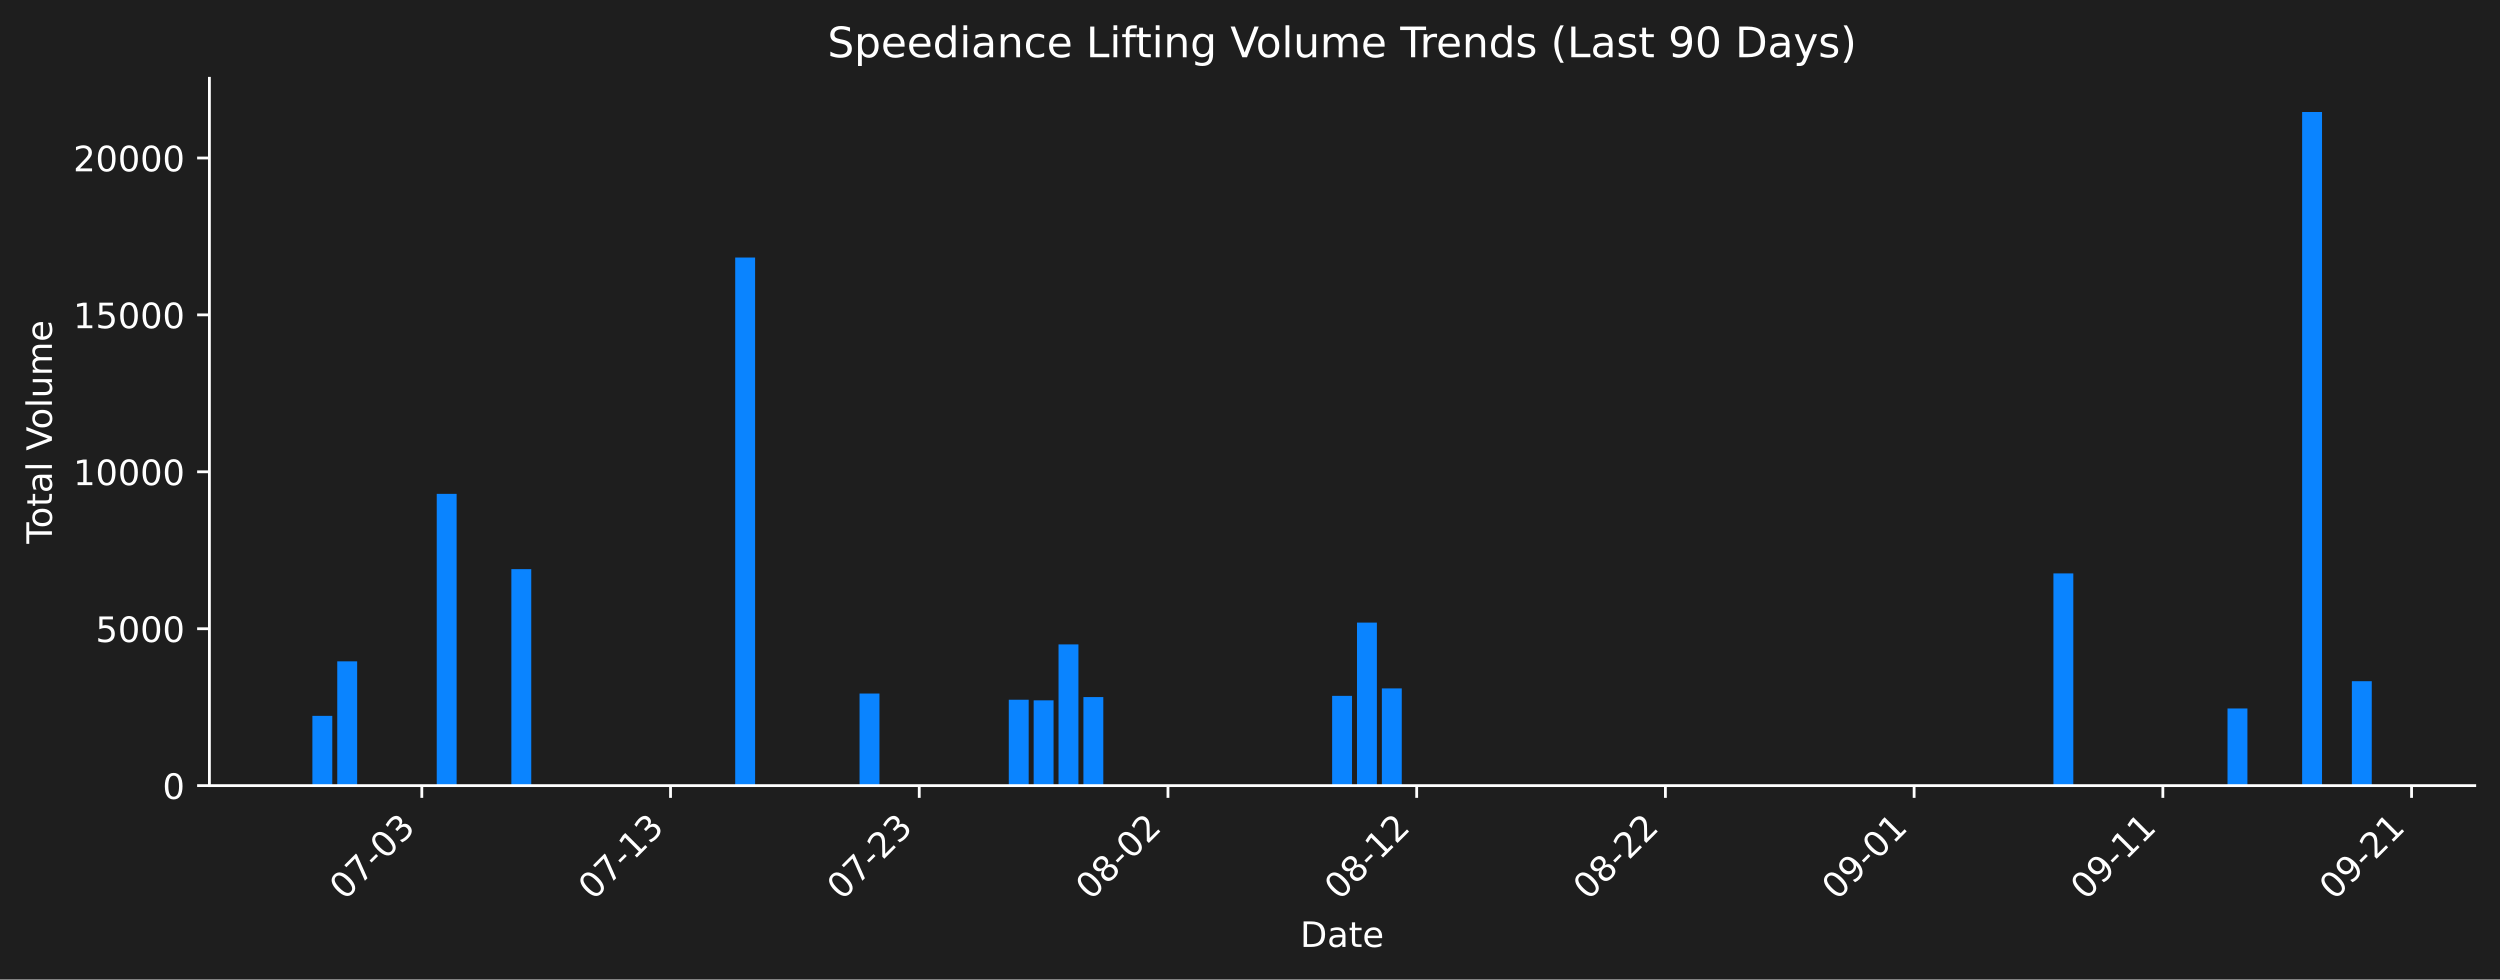
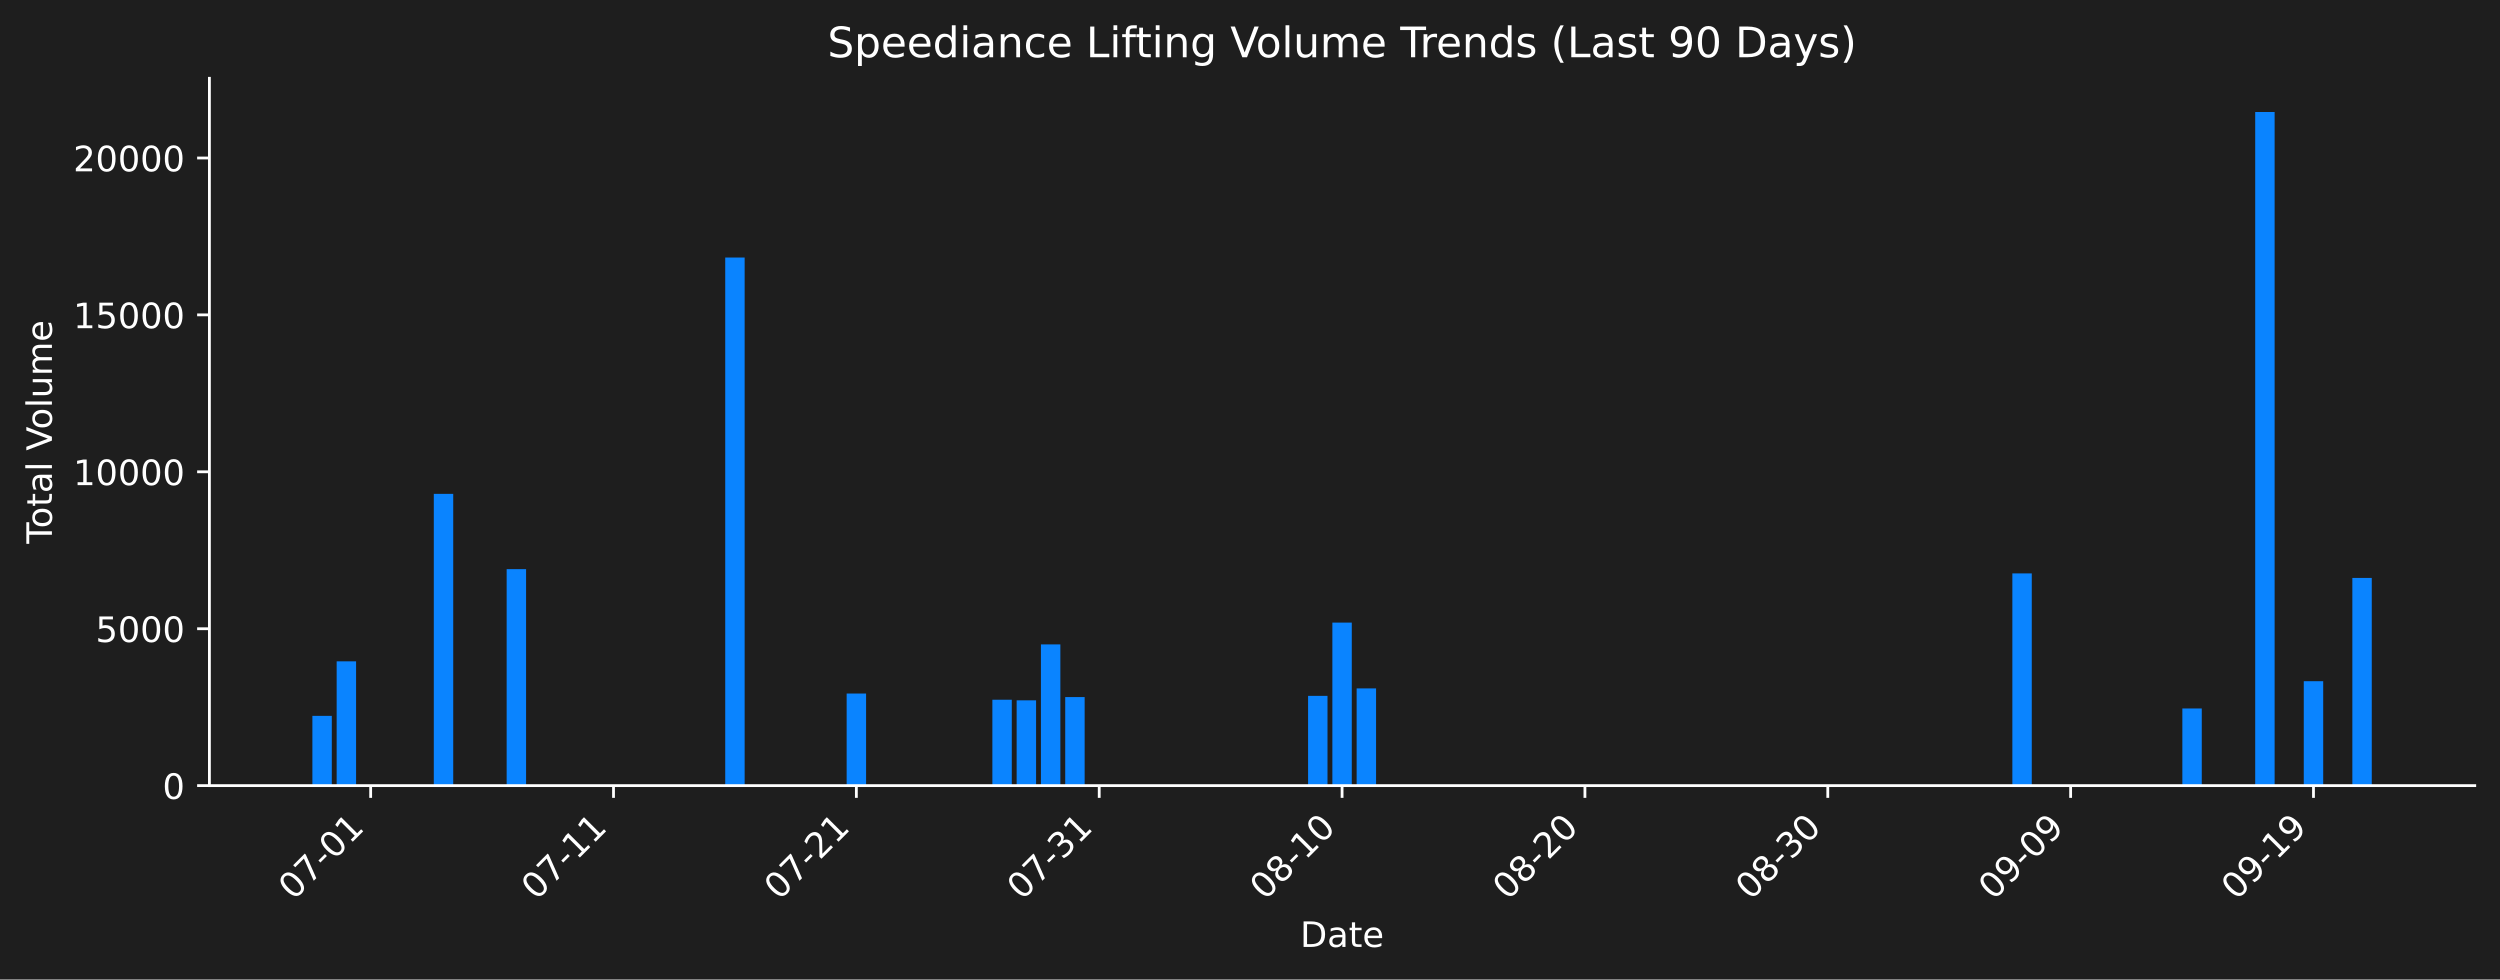
<svg xmlns="http://www.w3.org/2000/svg" xmlns:xlink="http://www.w3.org/1999/xlink" width="712.621pt" height="279.207pt" viewBox="0 0 712.621 279.207" version="1.1">
  <defs>
    <style type="text/css">*{stroke-linejoin: round; stroke-linecap: butt}</style>
  </defs>
  <g id="figure_1">
    <g id="patch_1">
      <path d="M 0 279.207  L 712.621 279.207  L 712.621 0  L 0 0  z " style="fill: #1e1e1e" />
    </g>
    <g id="axes_1">
      <g id="patch_2">
        <path d="M 59.691 223.939  L 705.421 223.939  L 705.421 22.318  L 59.691 22.318  L 59.691 223.939  z " style="fill: none" />
      </g>
      <g id="patch_3">
-         <path d="M 89.042 223.939  L 94.714 223.939  L 94.714 204.056  L 89.042 204.056  z " clip-path="url(#p3d47b49ca0)" style="fill: #0a84ff" />
+         <path d="M 89.042 223.939  L 94.58 223.939  L 94.58 204.056  L 89.042 204.056  z " clip-path="url(#p7b3dbfabd9)" style="fill: #0a84ff" />
      </g>
      <g id="patch_4">
-         <path d="M 96.132 223.939  L 101.803 223.939  L 101.803 188.517  L 96.132 188.517  z " clip-path="url(#p3d47b49ca0)" style="fill: #0a84ff" />
+         <path d="M 95.964 223.939  L 101.502 223.939  L 101.502 188.517  L 95.964 188.517  z " clip-path="url(#p7b3dbfabd9)" style="fill: #0a84ff" />
      </g>
      <g id="patch_5">
-         <path d="M 124.49 223.939  L 130.162 223.939  L 130.162 140.774  L 124.49 140.774  z " clip-path="url(#p3d47b49ca0)" style="fill: #0a84ff" />
+         <path d="M 123.654 223.939  L 129.192 223.939  L 129.192 140.774  L 123.654 140.774  z " clip-path="url(#p7b3dbfabd9)" style="fill: #0a84ff" />
      </g>
      <g id="patch_6">
-         <path d="M 145.76 223.939  L 151.431 223.939  L 151.431 162.221  L 145.76 162.221  z " clip-path="url(#p3d47b49ca0)" style="fill: #0a84ff" />
+         <path d="M 144.422 223.939  L 149.96 223.939  L 149.96 162.221  L 144.422 162.221  z " clip-path="url(#p7b3dbfabd9)" style="fill: #0a84ff" />
      </g>
      <g id="patch_7">
-         <path d="M 209.567 223.939  L 215.239 223.939  L 215.239 73.416  L 209.567 73.416  z " clip-path="url(#p3d47b49ca0)" style="fill: #0a84ff" />
+         <path d="M 206.724 223.939  L 212.262 223.939  L 212.262 73.416  L 206.724 73.416  z " clip-path="url(#p7b3dbfabd9)" style="fill: #0a84ff" />
      </g>
      <g id="patch_8">
-         <path d="M 245.015 223.939  L 250.687 223.939  L 250.687 197.684  L 245.015 197.684  z " clip-path="url(#p3d47b49ca0)" style="fill: #0a84ff" />
+         <path d="M 241.337 223.939  L 246.875 223.939  L 246.875 197.684  L 241.337 197.684  z " clip-path="url(#p7b3dbfabd9)" style="fill: #0a84ff" />
      </g>
      <g id="patch_9">
-         <path d="M 287.554 223.939  L 293.225 223.939  L 293.225 199.455  L 287.554 199.455  z " clip-path="url(#p3d47b49ca0)" style="fill: #0a84ff" />
+         <path d="M 282.872 223.939  L 288.41 223.939  L 288.41 199.455  L 282.872 199.455  z " clip-path="url(#p7b3dbfabd9)" style="fill: #0a84ff" />
      </g>
      <g id="patch_10">
-         <path d="M 294.643 223.939  L 300.315 223.939  L 300.315 199.634  L 294.643 199.634  z " clip-path="url(#p3d47b49ca0)" style="fill: #0a84ff" />
+         <path d="M 289.794 223.939  L 295.332 223.939  L 295.332 199.634  L 289.794 199.634  z " clip-path="url(#p7b3dbfabd9)" style="fill: #0a84ff" />
      </g>
      <g id="patch_11">
-         <path d="M 301.733 223.939  L 307.405 223.939  L 307.405 183.676  L 301.733 183.676  z " clip-path="url(#p3d47b49ca0)" style="fill: #0a84ff" />
+         <path d="M 296.717 223.939  L 302.255 223.939  L 302.255 183.676  L 296.717 183.676  z " clip-path="url(#p7b3dbfabd9)" style="fill: #0a84ff" />
      </g>
      <g id="patch_12">
-         <path d="M 308.823 223.939  L 314.494 223.939  L 314.494 198.699  L 308.823 198.699  z " clip-path="url(#p3d47b49ca0)" style="fill: #0a84ff" />
+         <path d="M 303.639 223.939  L 309.177 223.939  L 309.177 198.699  L 303.639 198.699  z " clip-path="url(#p7b3dbfabd9)" style="fill: #0a84ff" />
      </g>
      <g id="patch_13">
-         <path d="M 379.72 223.939  L 385.392 223.939  L 385.392 198.365  L 379.72 198.365  z " clip-path="url(#p3d47b49ca0)" style="fill: #0a84ff" />
+         <path d="M 372.864 223.939  L 378.402 223.939  L 378.402 198.365  L 372.864 198.365  z " clip-path="url(#p7b3dbfabd9)" style="fill: #0a84ff" />
      </g>
      <g id="patch_14">
-         <path d="M 386.809 223.939  L 392.481 223.939  L 392.481 177.475  L 386.809 177.475  z " clip-path="url(#p3d47b49ca0)" style="fill: #0a84ff" />
+         <path d="M 379.787 223.939  L 385.325 223.939  L 385.325 177.475  L 379.787 177.475  z " clip-path="url(#p7b3dbfabd9)" style="fill: #0a84ff" />
      </g>
      <g id="patch_15">
-         <path d="M 393.899 223.939  L 399.571 223.939  L 399.571 196.22  L 393.899 196.22  z " clip-path="url(#p3d47b49ca0)" style="fill: #0a84ff" />
+         <path d="M 386.709 223.939  L 392.247 223.939  L 392.247 196.22  L 386.709 196.22  z " clip-path="url(#p7b3dbfabd9)" style="fill: #0a84ff" />
      </g>
      <g id="patch_16">
-         <path d="M 585.321 223.939  L 590.993 223.939  L 590.993 163.443  L 585.321 163.443  z " clip-path="url(#p3d47b49ca0)" style="fill: #0a84ff" />
+         <path d="M 573.616 223.939  L 579.154 223.939  L 579.154 163.443  L 573.616 163.443  z " clip-path="url(#p7b3dbfabd9)" style="fill: #0a84ff" />
      </g>
      <g id="patch_17">
-         <path d="M 634.949 223.939  L 640.621 223.939  L 640.621 201.956  L 634.949 201.956  z " clip-path="url(#p3d47b49ca0)" style="fill: #0a84ff" />
+         <path d="M 622.074 223.939  L 627.612 223.939  L 627.612 201.956  L 622.074 201.956  z " clip-path="url(#p7b3dbfabd9)" style="fill: #0a84ff" />
      </g>
      <g id="patch_18">
-         <path d="M 656.218 223.939  L 661.89 223.939  L 661.89 31.919  L 656.218 31.919  z " clip-path="url(#p3d47b49ca0)" style="fill: #0a84ff" />
+         <path d="M 642.841 223.939  L 648.379 223.939  L 648.379 31.919  L 642.841 31.919  z " clip-path="url(#p7b3dbfabd9)" style="fill: #0a84ff" />
      </g>
      <g id="patch_19">
-         <path d="M 670.398 223.939  L 676.069 223.939  L 676.069 194.169  L 670.398 194.169  z " clip-path="url(#p3d47b49ca0)" style="fill: #0a84ff" />
+         <path d="M 656.686 223.939  L 662.224 223.939  L 662.224 194.169  L 656.686 194.169  z " clip-path="url(#p7b3dbfabd9)" style="fill: #0a84ff" />
+       </g>
+       <g id="patch_20">
+         <path d="M 670.531 223.939  L 676.069 223.939  L 676.069 164.73  L 670.531 164.73  z " clip-path="url(#p7b3dbfabd9)" style="fill: #0a84ff" />
      </g>
      <g id="matplotlib.axis_1">
        <g id="xtick_1">
          <g id="line2d_1">
            <defs>
-               <path id="mfdc7765e34" d="M 0 0  L 0 3.5  " style="stroke: #ffffff; stroke-width: 0.8" />
+               <path id="m6e0342f72d" d="M 0 0  L 0 3.5  " style="stroke: #ffffff; stroke-width: 0.8" />
            </defs>
            <g>
-               <use xlink:href="#mfdc7765e34" x="120.237" y="223.939" style="fill: #ffffff; stroke: #ffffff; stroke-width: 0.8" />
+               <use xlink:href="#m6e0342f72d" x="105.656" y="223.939" style="fill: #ffffff; stroke: #ffffff; stroke-width: 0.8" />
            </g>
          </g>
          <g id="text_1">
-             <g style="fill: #ffffff" transform="translate(98.21914 256.8584) rotate(-45) scale(0.1 -0.1)">
+             <g style="fill: #ffffff" transform="translate(83.63843 256.8584) rotate(-45) scale(0.1 -0.1)">
              <defs>
                <path id="DejaVuSans-30" d="M 2034 4250  Q 1547 4250 1301 3770  Q 1056 3291 1056 2328  Q 1056 1369 1301 889  Q 1547 409 2034 409  Q 2525 409 2770 889  Q 3016 1369 3016 2328  Q 3016 3291 2770 3770  Q 2525 4250 2034 4250  z M 2034 4750  Q 2819 4750 3233 4129  Q 3647 3509 3647 2328  Q 3647 1150 3233 529  Q 2819 -91 2034 -91  Q 1250 -91 836 529  Q 422 1150 422 2328  Q 422 3509 836 4129  Q 1250 4750 2034 4750  z " transform="scale(0.015625)" />
                <path id="DejaVuSans-37" d="M 525 4666  L 3525 4666  L 3525 4397  L 1831 0  L 1172 0  L 2766 4134  L 525 4134  L 525 4666  z " transform="scale(0.015625)" />
                <path id="DejaVuSans-2d" d="M 313 2009  L 1997 2009  L 1997 1497  L 313 1497  L 313 2009  z " transform="scale(0.015625)" />
-                 <path id="DejaVuSans-33" d="M 2597 2516  Q 3050 2419 3304 2112  Q 3559 1806 3559 1356  Q 3559 666 3084 287  Q 2609 -91 1734 -91  Q 1441 -91 1130 -33  Q 819 25 488 141  L 488 750  Q 750 597 1062 519  Q 1375 441 1716 441  Q 2309 441 2620 675  Q 2931 909 2931 1356  Q 2931 1769 2642 2001  Q 2353 2234 1838 2234  L 1294 2234  L 1294 2753  L 1863 2753  Q 2328 2753 2575 2939  Q 2822 3125 2822 3475  Q 2822 3834 2567 4026  Q 2313 4219 1838 4219  Q 1578 4219 1281 4162  Q 984 4106 628 3988  L 628 4550  Q 988 4650 1302 4700  Q 1616 4750 1894 4750  Q 2613 4750 3031 4423  Q 3450 4097 3450 3541  Q 3450 3153 3228 2886  Q 3006 2619 2597 2516  z " transform="scale(0.015625)" />
+                 <path id="DejaVuSans-31" d="M 794 531  L 1825 531  L 1825 4091  L 703 3866  L 703 4441  L 1819 4666  L 2450 4666  L 2450 531  L 3481 531  L 3481 0  L 794 0  L 794 531  z " transform="scale(0.015625)" />
              </defs>
              <use xlink:href="#DejaVuSans-30" />
              <use xlink:href="#DejaVuSans-37" transform="translate(63.62305 0)" />
              <use xlink:href="#DejaVuSans-2d" transform="translate(127.2461 0)" />
              <use xlink:href="#DejaVuSans-30" transform="translate(163.3301 0)" />
-               <use xlink:href="#DejaVuSans-33" transform="translate(226.9531 0)" />
+               <use xlink:href="#DejaVuSans-31" transform="translate(226.9531 0)" />
            </g>
          </g>
        </g>
        <g id="xtick_2">
          <g id="line2d_2">
            <g>
-               <use xlink:href="#mfdc7765e34" x="191.134" y="223.939" style="fill: #ffffff; stroke: #ffffff; stroke-width: 0.8" />
+               <use xlink:href="#m6e0342f72d" x="174.881" y="223.939" style="fill: #ffffff; stroke: #ffffff; stroke-width: 0.8" />
            </g>
          </g>
          <g id="text_2">
-             <g style="fill: #ffffff" transform="translate(169.1162 256.8584) rotate(-45) scale(0.1 -0.1)">
-               <defs>
-                 <path id="DejaVuSans-31" d="M 794 531  L 1825 531  L 1825 4091  L 703 3866  L 703 4441  L 1819 4666  L 2450 4666  L 2450 531  L 3481 531  L 3481 0  L 794 0  L 794 531  z " transform="scale(0.015625)" />
-               </defs>
+             <g style="fill: #ffffff" transform="translate(152.8633 256.8584) rotate(-45) scale(0.1 -0.1)">
              <use xlink:href="#DejaVuSans-30" />
              <use xlink:href="#DejaVuSans-37" transform="translate(63.62305 0)" />
              <use xlink:href="#DejaVuSans-2d" transform="translate(127.2461 0)" />
              <use xlink:href="#DejaVuSans-31" transform="translate(163.3301 0)" />
-               <use xlink:href="#DejaVuSans-33" transform="translate(226.9531 0)" />
+               <use xlink:href="#DejaVuSans-31" transform="translate(226.9531 0)" />
            </g>
          </g>
        </g>
        <g id="xtick_3">
          <g id="line2d_3">
            <g>
-               <use xlink:href="#mfdc7765e34" x="262.031" y="223.939" style="fill: #ffffff; stroke: #ffffff; stroke-width: 0.8" />
+               <use xlink:href="#m6e0342f72d" x="244.106" y="223.939" style="fill: #ffffff; stroke: #ffffff; stroke-width: 0.8" />
            </g>
          </g>
          <g id="text_3">
-             <g style="fill: #ffffff" transform="translate(240.0132 256.8584) rotate(-45) scale(0.1 -0.1)">
+             <g style="fill: #ffffff" transform="translate(222.0883 256.8584) rotate(-45) scale(0.1 -0.1)">
              <defs>
                <path id="DejaVuSans-32" d="M 1228 531  L 3431 531  L 3431 0  L 469 0  L 469 531  Q 828 903 1448 1529  Q 2069 2156 2228 2338  Q 2531 2678 2651 2914  Q 2772 3150 2772 3378  Q 2772 3750 2511 3984  Q 2250 4219 1831 4219  Q 1534 4219 1204 4116  Q 875 4013 500 3803  L 500 4441  Q 881 4594 1212 4672  Q 1544 4750 1819 4750  Q 2544 4750 2975 4387  Q 3406 4025 3406 3419  Q 3406 3131 3298 2873  Q 3191 2616 2906 2266  Q 2828 2175 2409 1742  Q 1991 1309 1228 531  z " transform="scale(0.015625)" />
              </defs>
              <use xlink:href="#DejaVuSans-30" />
              <use xlink:href="#DejaVuSans-37" transform="translate(63.62305 0)" />
              <use xlink:href="#DejaVuSans-2d" transform="translate(127.2461 0)" />
              <use xlink:href="#DejaVuSans-32" transform="translate(163.3301 0)" />
-               <use xlink:href="#DejaVuSans-33" transform="translate(226.9531 0)" />
+               <use xlink:href="#DejaVuSans-31" transform="translate(226.9531 0)" />
            </g>
          </g>
        </g>
        <g id="xtick_4">
          <g id="line2d_4">
            <g>
-               <use xlink:href="#mfdc7765e34" x="332.928" y="223.939" style="fill: #ffffff; stroke: #ffffff; stroke-width: 0.8" />
+               <use xlink:href="#m6e0342f72d" x="313.331" y="223.939" style="fill: #ffffff; stroke: #ffffff; stroke-width: 0.8" />
            </g>
          </g>
          <g id="text_4">
-             <g style="fill: #ffffff" transform="translate(310.9102 256.8584) rotate(-45) scale(0.1 -0.1)">
-               <defs>
-                 <path id="DejaVuSans-38" d="M 2034 2216  Q 1584 2216 1326 1975  Q 1069 1734 1069 1313  Q 1069 891 1326 650  Q 1584 409 2034 409  Q 2484 409 2743 651  Q 3003 894 3003 1313  Q 3003 1734 2745 1975  Q 2488 2216 2034 2216  z M 1403 2484  Q 997 2584 770 2862  Q 544 3141 544 3541  Q 544 4100 942 4425  Q 1341 4750 2034 4750  Q 2731 4750 3128 4425  Q 3525 4100 3525 3541  Q 3525 3141 3298 2862  Q 3072 2584 2669 2484  Q 3125 2378 3379 2068  Q 3634 1759 3634 1313  Q 3634 634 3220 271  Q 2806 -91 2034 -91  Q 1263 -91 848 271  Q 434 634 434 1313  Q 434 1759 690 2068  Q 947 2378 1403 2484  z M 1172 3481  Q 1172 3119 1398 2916  Q 1625 2713 2034 2713  Q 2441 2713 2670 2916  Q 2900 3119 2900 3481  Q 2900 3844 2670 4047  Q 2441 4250 2034 4250  Q 1625 4250 1398 4047  Q 1172 3844 1172 3481  z " transform="scale(0.015625)" />
-               </defs>
-               <use xlink:href="#DejaVuSans-30" />
-               <use xlink:href="#DejaVuSans-38" transform="translate(63.62305 0)" />
-               <use xlink:href="#DejaVuSans-2d" transform="translate(127.2461 0)" />
-               <use xlink:href="#DejaVuSans-30" transform="translate(163.3301 0)" />
-               <use xlink:href="#DejaVuSans-32" transform="translate(226.9531 0)" />
+             <g style="fill: #ffffff" transform="translate(291.3132 256.8584) rotate(-45) scale(0.1 -0.1)">
+               <defs>
+                 <path id="DejaVuSans-33" d="M 2597 2516  Q 3050 2419 3304 2112  Q 3559 1806 3559 1356  Q 3559 666 3084 287  Q 2609 -91 1734 -91  Q 1441 -91 1130 -33  Q 819 25 488 141  L 488 750  Q 750 597 1062 519  Q 1375 441 1716 441  Q 2309 441 2620 675  Q 2931 909 2931 1356  Q 2931 1769 2642 2001  Q 2353 2234 1838 2234  L 1294 2234  L 1294 2753  L 1863 2753  Q 2328 2753 2575 2939  Q 2822 3125 2822 3475  Q 2822 3834 2567 4026  Q 2313 4219 1838 4219  Q 1578 4219 1281 4162  Q 984 4106 628 3988  L 628 4550  Q 988 4650 1302 4700  Q 1616 4750 1894 4750  Q 2613 4750 3031 4423  Q 3450 4097 3450 3541  Q 3450 3153 3228 2886  Q 3006 2619 2597 2516  z " transform="scale(0.015625)" />
+               </defs>
+               <use xlink:href="#DejaVuSans-30" />
+               <use xlink:href="#DejaVuSans-37" transform="translate(63.62305 0)" />
+               <use xlink:href="#DejaVuSans-2d" transform="translate(127.2461 0)" />
+               <use xlink:href="#DejaVuSans-33" transform="translate(163.3301 0)" />
+               <use xlink:href="#DejaVuSans-31" transform="translate(226.9531 0)" />
            </g>
          </g>
        </g>
        <g id="xtick_5">
          <g id="line2d_5">
            <g>
-               <use xlink:href="#mfdc7765e34" x="403.825" y="223.939" style="fill: #ffffff; stroke: #ffffff; stroke-width: 0.8" />
+               <use xlink:href="#m6e0342f72d" x="382.556" y="223.939" style="fill: #ffffff; stroke: #ffffff; stroke-width: 0.8" />
            </g>
          </g>
          <g id="text_5">
-             <g style="fill: #ffffff" transform="translate(381.8072 256.8584) rotate(-45) scale(0.1 -0.1)">
+             <g style="fill: #ffffff" transform="translate(360.5381 256.8584) rotate(-45) scale(0.1 -0.1)">
+               <defs>
+                 <path id="DejaVuSans-38" d="M 2034 2216  Q 1584 2216 1326 1975  Q 1069 1734 1069 1313  Q 1069 891 1326 650  Q 1584 409 2034 409  Q 2484 409 2743 651  Q 3003 894 3003 1313  Q 3003 1734 2745 1975  Q 2488 2216 2034 2216  z M 1403 2484  Q 997 2584 770 2862  Q 544 3141 544 3541  Q 544 4100 942 4425  Q 1341 4750 2034 4750  Q 2731 4750 3128 4425  Q 3525 4100 3525 3541  Q 3525 3141 3298 2862  Q 3072 2584 2669 2484  Q 3125 2378 3379 2068  Q 3634 1759 3634 1313  Q 3634 634 3220 271  Q 2806 -91 2034 -91  Q 1263 -91 848 271  Q 434 634 434 1313  Q 434 1759 690 2068  Q 947 2378 1403 2484  z M 1172 3481  Q 1172 3119 1398 2916  Q 1625 2713 2034 2713  Q 2441 2713 2670 2916  Q 2900 3119 2900 3481  Q 2900 3844 2670 4047  Q 2441 4250 2034 4250  Q 1625 4250 1398 4047  Q 1172 3844 1172 3481  z " transform="scale(0.015625)" />
+               </defs>
              <use xlink:href="#DejaVuSans-30" />
              <use xlink:href="#DejaVuSans-38" transform="translate(63.62305 0)" />
              <use xlink:href="#DejaVuSans-2d" transform="translate(127.2461 0)" />
              <use xlink:href="#DejaVuSans-31" transform="translate(163.3301 0)" />
-               <use xlink:href="#DejaVuSans-32" transform="translate(226.9531 0)" />
+               <use xlink:href="#DejaVuSans-30" transform="translate(226.9531 0)" />
            </g>
          </g>
        </g>
        <g id="xtick_6">
          <g id="line2d_6">
            <g>
-               <use xlink:href="#mfdc7765e34" x="474.722" y="223.939" style="fill: #ffffff; stroke: #ffffff; stroke-width: 0.8" />
+               <use xlink:href="#m6e0342f72d" x="451.781" y="223.939" style="fill: #ffffff; stroke: #ffffff; stroke-width: 0.8" />
            </g>
          </g>
          <g id="text_6">
-             <g style="fill: #ffffff" transform="translate(452.7042 256.8584) rotate(-45) scale(0.1 -0.1)">
+             <g style="fill: #ffffff" transform="translate(429.763 256.8584) rotate(-45) scale(0.1 -0.1)">
              <use xlink:href="#DejaVuSans-30" />
              <use xlink:href="#DejaVuSans-38" transform="translate(63.62305 0)" />
              <use xlink:href="#DejaVuSans-2d" transform="translate(127.2461 0)" />
              <use xlink:href="#DejaVuSans-32" transform="translate(163.3301 0)" />
-               <use xlink:href="#DejaVuSans-32" transform="translate(226.9531 0)" />
+               <use xlink:href="#DejaVuSans-30" transform="translate(226.9531 0)" />
            </g>
          </g>
        </g>
        <g id="xtick_7">
          <g id="line2d_7">
            <g>
-               <use xlink:href="#mfdc7765e34" x="545.619" y="223.939" style="fill: #ffffff; stroke: #ffffff; stroke-width: 0.8" />
+               <use xlink:href="#m6e0342f72d" x="521.005" y="223.939" style="fill: #ffffff; stroke: #ffffff; stroke-width: 0.8" />
            </g>
          </g>
          <g id="text_7">
-             <g style="fill: #ffffff" transform="translate(523.6012 256.8584) rotate(-45) scale(0.1 -0.1)">
-               <defs>
-                 <path id="DejaVuSans-39" d="M 703 97  L 703 672  Q 941 559 1184 500  Q 1428 441 1663 441  Q 2288 441 2617 861  Q 2947 1281 2994 2138  Q 2813 1869 2534 1725  Q 2256 1581 1919 1581  Q 1219 1581 811 2004  Q 403 2428 403 3163  Q 403 3881 828 4315  Q 1253 4750 1959 4750  Q 2769 4750 3195 4129  Q 3622 3509 3622 2328  Q 3622 1225 3098 567  Q 2575 -91 1691 -91  Q 1453 -91 1209 -44  Q 966 3 703 97  z M 1959 2075  Q 2384 2075 2632 2365  Q 2881 2656 2881 3163  Q 2881 3666 2632 3958  Q 2384 4250 1959 4250  Q 1534 4250 1286 3958  Q 1038 3666 1038 3163  Q 1038 2656 1286 2365  Q 1534 2075 1959 2075  z " transform="scale(0.015625)" />
-               </defs>
-               <use xlink:href="#DejaVuSans-30" />
-               <use xlink:href="#DejaVuSans-39" transform="translate(63.62305 0)" />
-               <use xlink:href="#DejaVuSans-2d" transform="translate(127.2461 0)" />
-               <use xlink:href="#DejaVuSans-30" transform="translate(163.3301 0)" />
-               <use xlink:href="#DejaVuSans-31" transform="translate(226.9531 0)" />
+             <g style="fill: #ffffff" transform="translate(498.9879 256.8584) rotate(-45) scale(0.1 -0.1)">
+               <use xlink:href="#DejaVuSans-30" />
+               <use xlink:href="#DejaVuSans-38" transform="translate(63.62305 0)" />
+               <use xlink:href="#DejaVuSans-2d" transform="translate(127.2461 0)" />
+               <use xlink:href="#DejaVuSans-33" transform="translate(163.3301 0)" />
+               <use xlink:href="#DejaVuSans-30" transform="translate(226.9531 0)" />
            </g>
          </g>
        </g>
        <g id="xtick_8">
          <g id="line2d_8">
            <g>
-               <use xlink:href="#mfdc7765e34" x="616.516" y="223.939" style="fill: #ffffff; stroke: #ffffff; stroke-width: 0.8" />
+               <use xlink:href="#m6e0342f72d" x="590.23" y="223.939" style="fill: #ffffff; stroke: #ffffff; stroke-width: 0.8" />
            </g>
          </g>
          <g id="text_8">
-             <g style="fill: #ffffff" transform="translate(594.4982 256.8584) rotate(-45) scale(0.1 -0.1)">
+             <g style="fill: #ffffff" transform="translate(568.2128 256.8584) rotate(-45) scale(0.1 -0.1)">
+               <defs>
+                 <path id="DejaVuSans-39" d="M 703 97  L 703 672  Q 941 559 1184 500  Q 1428 441 1663 441  Q 2288 441 2617 861  Q 2947 1281 2994 2138  Q 2813 1869 2534 1725  Q 2256 1581 1919 1581  Q 1219 1581 811 2004  Q 403 2428 403 3163  Q 403 3881 828 4315  Q 1253 4750 1959 4750  Q 2769 4750 3195 4129  Q 3622 3509 3622 2328  Q 3622 1225 3098 567  Q 2575 -91 1691 -91  Q 1453 -91 1209 -44  Q 966 3 703 97  z M 1959 2075  Q 2384 2075 2632 2365  Q 2881 2656 2881 3163  Q 2881 3666 2632 3958  Q 2384 4250 1959 4250  Q 1534 4250 1286 3958  Q 1038 3666 1038 3163  Q 1038 2656 1286 2365  Q 1534 2075 1959 2075  z " transform="scale(0.015625)" />
+               </defs>
              <use xlink:href="#DejaVuSans-30" />
              <use xlink:href="#DejaVuSans-39" transform="translate(63.62305 0)" />
              <use xlink:href="#DejaVuSans-2d" transform="translate(127.2461 0)" />
-               <use xlink:href="#DejaVuSans-31" transform="translate(163.3301 0)" />
-               <use xlink:href="#DejaVuSans-31" transform="translate(226.9531 0)" />
+               <use xlink:href="#DejaVuSans-30" transform="translate(163.3301 0)" />
+               <use xlink:href="#DejaVuSans-39" transform="translate(226.9531 0)" />
            </g>
          </g>
        </g>
        <g id="xtick_9">
          <g id="line2d_9">
            <g>
-               <use xlink:href="#mfdc7765e34" x="687.413" y="223.939" style="fill: #ffffff; stroke: #ffffff; stroke-width: 0.8" />
+               <use xlink:href="#m6e0342f72d" x="659.455" y="223.939" style="fill: #ffffff; stroke: #ffffff; stroke-width: 0.8" />
            </g>
          </g>
          <g id="text_9">
-             <g style="fill: #ffffff" transform="translate(665.3952 256.8584) rotate(-45) scale(0.1 -0.1)">
+             <g style="fill: #ffffff" transform="translate(637.4377 256.8584) rotate(-45) scale(0.1 -0.1)">
              <use xlink:href="#DejaVuSans-30" />
              <use xlink:href="#DejaVuSans-39" transform="translate(63.62305 0)" />
              <use xlink:href="#DejaVuSans-2d" transform="translate(127.2461 0)" />
-               <use xlink:href="#DejaVuSans-32" transform="translate(163.3301 0)" />
-               <use xlink:href="#DejaVuSans-31" transform="translate(226.9531 0)" />
+               <use xlink:href="#DejaVuSans-31" transform="translate(163.3301 0)" />
+               <use xlink:href="#DejaVuSans-39" transform="translate(226.9531 0)" />
            </g>
          </g>
        </g>
        <g id="text_10">
          <g style="fill: #ffffff" transform="translate(370.6048 269.9274) scale(0.1 -0.1)">
            <defs>
              <path id="DejaVuSans-44" d="M 1259 4147  L 1259 519  L 2022 519  Q 2988 519 3436 956  Q 3884 1394 3884 2338  Q 3884 3275 3436 3711  Q 2988 4147 2022 4147  L 1259 4147  z M 628 4666  L 1925 4666  Q 3281 4666 3915 4102  Q 4550 3538 4550 2338  Q 4550 1131 3912 565  Q 3275 0 1925 0  L 628 0  L 628 4666  z " transform="scale(0.015625)" />
              <path id="DejaVuSans-61" d="M 2194 1759  Q 1497 1759 1228 1600  Q 959 1441 959 1056  Q 959 750 1161 570  Q 1363 391 1709 391  Q 2188 391 2477 730  Q 2766 1069 2766 1631  L 2766 1759  L 2194 1759  z M 3341 1997  L 3341 0  L 2766 0  L 2766 531  Q 2569 213 2275 61  Q 1981 -91 1556 -91  Q 1019 -91 701 211  Q 384 513 384 1019  Q 384 1609 779 1909  Q 1175 2209 1959 2209  L 2766 2209  L 2766 2266  Q 2766 2663 2505 2880  Q 2244 3097 1772 3097  Q 1472 3097 1187 3025  Q 903 2953 641 2809  L 641 3341  Q 956 3463 1253 3523  Q 1550 3584 1831 3584  Q 2591 3584 2966 3190  Q 3341 2797 3341 1997  z " transform="scale(0.015625)" />
              <path id="DejaVuSans-74" d="M 1172 4494  L 1172 3500  L 2356 3500  L 2356 3053  L 1172 3053  L 1172 1153  Q 1172 725 1289 603  Q 1406 481 1766 481  L 2356 481  L 2356 0  L 1766 0  Q 1100 0 847 248  Q 594 497 594 1153  L 594 3053  L 172 3053  L 172 3500  L 594 3500  L 594 4494  L 1172 4494  z " transform="scale(0.015625)" />
              <path id="DejaVuSans-65" d="M 3597 1894  L 3597 1613  L 953 1613  Q 991 1019 1311 708  Q 1631 397 2203 397  Q 2534 397 2845 478  Q 3156 559 3463 722  L 3463 178  Q 3153 47 2828 -22  Q 2503 -91 2169 -91  Q 1331 -91 842 396  Q 353 884 353 1716  Q 353 2575 817 3079  Q 1281 3584 2069 3584  Q 2775 3584 3186 3129  Q 3597 2675 3597 1894  z M 3022 2063  Q 3016 2534 2758 2815  Q 2500 3097 2075 3097  Q 1594 3097 1305 2825  Q 1016 2553 972 2059  L 3022 2063  z " transform="scale(0.015625)" />
            </defs>
            <use xlink:href="#DejaVuSans-44" />
            <use xlink:href="#DejaVuSans-61" transform="translate(77.00195 0)" />
            <use xlink:href="#DejaVuSans-74" transform="translate(138.2812 0)" />
            <use xlink:href="#DejaVuSans-65" transform="translate(177.4902 0)" />
          </g>
        </g>
      </g>
      <g id="matplotlib.axis_2">
        <g id="ytick_1">
          <g id="line2d_10">
            <defs>
-               <path id="mc793831931" d="M 0 0  L -3.5 0  " style="stroke: #ffffff; stroke-width: 0.8" />
+               <path id="mdf83bee081" d="M 0 0  L -3.5 0  " style="stroke: #ffffff; stroke-width: 0.8" />
            </defs>
            <g>
-               <use xlink:href="#mc793831931" x="59.691" y="223.939" style="fill: #ffffff; stroke: #ffffff; stroke-width: 0.8" />
+               <use xlink:href="#mdf83bee081" x="59.691" y="223.939" style="fill: #ffffff; stroke: #ffffff; stroke-width: 0.8" />
            </g>
          </g>
          <g id="text_11">
            <g style="fill: #ffffff" transform="translate(46.32812 227.7378) scale(0.1 -0.1)">
              <use xlink:href="#DejaVuSans-30" />
            </g>
          </g>
        </g>
        <g id="ytick_2">
          <g id="line2d_11">
            <g>
-               <use xlink:href="#mc793831931" x="59.691" y="179.212" style="fill: #ffffff; stroke: #ffffff; stroke-width: 0.8" />
+               <use xlink:href="#mdf83bee081" x="59.691" y="179.212" style="fill: #ffffff; stroke: #ffffff; stroke-width: 0.8" />
            </g>
          </g>
          <g id="text_12">
            <g style="fill: #ffffff" transform="translate(27.24063 183.0113) scale(0.1 -0.1)">
              <defs>
                <path id="DejaVuSans-35" d="M 691 4666  L 3169 4666  L 3169 4134  L 1269 4134  L 1269 2991  Q 1406 3038 1543 3061  Q 1681 3084 1819 3084  Q 2600 3084 3056 2656  Q 3513 2228 3513 1497  Q 3513 744 3044 326  Q 2575 -91 1722 -91  Q 1428 -91 1123 -41  Q 819 9 494 109  L 494 744  Q 775 591 1075 516  Q 1375 441 1709 441  Q 2250 441 2565 725  Q 2881 1009 2881 1497  Q 2881 1984 2565 2268  Q 2250 2553 1709 2553  Q 1456 2553 1204 2497  Q 953 2441 691 2322  L 691 4666  z " transform="scale(0.015625)" />
              </defs>
              <use xlink:href="#DejaVuSans-35" />
              <use xlink:href="#DejaVuSans-30" transform="translate(63.62305 0)" />
              <use xlink:href="#DejaVuSans-30" transform="translate(127.2461 0)" />
              <use xlink:href="#DejaVuSans-30" transform="translate(190.8691 0)" />
            </g>
          </g>
        </g>
        <g id="ytick_3">
          <g id="line2d_12">
            <g>
-               <use xlink:href="#mc793831931" x="59.691" y="134.486" style="fill: #ffffff; stroke: #ffffff; stroke-width: 0.8" />
+               <use xlink:href="#mdf83bee081" x="59.691" y="134.486" style="fill: #ffffff; stroke: #ffffff; stroke-width: 0.8" />
            </g>
          </g>
          <g id="text_13">
            <g style="fill: #ffffff" transform="translate(20.87813 138.2849) scale(0.1 -0.1)">
              <use xlink:href="#DejaVuSans-31" />
              <use xlink:href="#DejaVuSans-30" transform="translate(63.62305 0)" />
              <use xlink:href="#DejaVuSans-30" transform="translate(127.2461 0)" />
              <use xlink:href="#DejaVuSans-30" transform="translate(190.8691 0)" />
              <use xlink:href="#DejaVuSans-30" transform="translate(254.4922 0)" />
            </g>
          </g>
        </g>
        <g id="ytick_4">
          <g id="line2d_13">
            <g>
-               <use xlink:href="#mc793831931" x="59.691" y="89.759" style="fill: #ffffff; stroke: #ffffff; stroke-width: 0.8" />
+               <use xlink:href="#mdf83bee081" x="59.691" y="89.759" style="fill: #ffffff; stroke: #ffffff; stroke-width: 0.8" />
            </g>
          </g>
          <g id="text_14">
            <g style="fill: #ffffff" transform="translate(20.87813 93.55851) scale(0.1 -0.1)">
              <use xlink:href="#DejaVuSans-31" />
              <use xlink:href="#DejaVuSans-35" transform="translate(63.62305 0)" />
              <use xlink:href="#DejaVuSans-30" transform="translate(127.2461 0)" />
              <use xlink:href="#DejaVuSans-30" transform="translate(190.8691 0)" />
              <use xlink:href="#DejaVuSans-30" transform="translate(254.4922 0)" />
            </g>
          </g>
        </g>
        <g id="ytick_5">
          <g id="line2d_14">
            <g>
-               <use xlink:href="#mc793831931" x="59.691" y="45.033" style="fill: #ffffff; stroke: #ffffff; stroke-width: 0.8" />
+               <use xlink:href="#mdf83bee081" x="59.691" y="45.033" style="fill: #ffffff; stroke: #ffffff; stroke-width: 0.8" />
            </g>
          </g>
          <g id="text_15">
            <g style="fill: #ffffff" transform="translate(20.87813 48.8321) scale(0.1 -0.1)">
              <use xlink:href="#DejaVuSans-32" />
              <use xlink:href="#DejaVuSans-30" transform="translate(63.62305 0)" />
              <use xlink:href="#DejaVuSans-30" transform="translate(127.2461 0)" />
              <use xlink:href="#DejaVuSans-30" transform="translate(190.8691 0)" />
              <use xlink:href="#DejaVuSans-30" transform="translate(254.4922 0)" />
            </g>
          </g>
        </g>
        <g id="text_16">
          <g style="fill: #ffffff" transform="translate(14.79844 154.9908) rotate(-90) scale(0.1 -0.1)">
            <defs>
              <path id="DejaVuSans-54" d="M -19 4666  L 3928 4666  L 3928 4134  L 2272 4134  L 2272 0  L 1638 0  L 1638 4134  L -19 4134  L -19 4666  z " transform="scale(0.015625)" />
              <path id="DejaVuSans-6f" d="M 1959 3097  Q 1497 3097 1228 2736  Q 959 2375 959 1747  Q 959 1119 1226 758  Q 1494 397 1959 397  Q 2419 397 2687 759  Q 2956 1122 2956 1747  Q 2956 2369 2687 2733  Q 2419 3097 1959 3097  z M 1959 3584  Q 2709 3584 3137 3096  Q 3566 2609 3566 1747  Q 3566 888 3137 398  Q 2709 -91 1959 -91  Q 1206 -91 779 398  Q 353 888 353 1747  Q 353 2609 779 3096  Q 1206 3584 1959 3584  z " transform="scale(0.015625)" />
              <path id="DejaVuSans-6c" d="M 603 4863  L 1178 4863  L 1178 0  L 603 0  L 603 4863  z " transform="scale(0.015625)" />
              <path id="DejaVuSans-20" transform="scale(0.015625)" />
              <path id="DejaVuSans-56" d="M 1831 0  L 50 4666  L 709 4666  L 2188 738  L 3669 4666  L 4325 4666  L 2547 0  L 1831 0  z " transform="scale(0.015625)" />
              <path id="DejaVuSans-75" d="M 544 1381  L 544 3500  L 1119 3500  L 1119 1403  Q 1119 906 1312 657  Q 1506 409 1894 409  Q 2359 409 2629 706  Q 2900 1003 2900 1516  L 2900 3500  L 3475 3500  L 3475 0  L 2900 0  L 2900 538  Q 2691 219 2414 64  Q 2138 -91 1772 -91  Q 1169 -91 856 284  Q 544 659 544 1381  z M 1991 3584  L 1991 3584  z " transform="scale(0.015625)" />
              <path id="DejaVuSans-6d" d="M 3328 2828  Q 3544 3216 3844 3400  Q 4144 3584 4550 3584  Q 5097 3584 5394 3201  Q 5691 2819 5691 2113  L 5691 0  L 5113 0  L 5113 2094  Q 5113 2597 4934 2840  Q 4756 3084 4391 3084  Q 3944 3084 3684 2787  Q 3425 2491 3425 1978  L 3425 0  L 2847 0  L 2847 2094  Q 2847 2600 2669 2842  Q 2491 3084 2119 3084  Q 1678 3084 1418 2786  Q 1159 2488 1159 1978  L 1159 0  L 581 0  L 581 3500  L 1159 3500  L 1159 2956  Q 1356 3278 1631 3431  Q 1906 3584 2284 3584  Q 2666 3584 2933 3390  Q 3200 3197 3328 2828  z " transform="scale(0.015625)" />
            </defs>
            <use xlink:href="#DejaVuSans-54" />
            <use xlink:href="#DejaVuSans-6f" transform="translate(44.08398 0)" />
            <use xlink:href="#DejaVuSans-74" transform="translate(105.2656 0)" />
            <use xlink:href="#DejaVuSans-61" transform="translate(144.4746 0)" />
            <use xlink:href="#DejaVuSans-6c" transform="translate(205.7539 0)" />
            <use xlink:href="#DejaVuSans-20" transform="translate(233.5371 0)" />
            <use xlink:href="#DejaVuSans-56" transform="translate(265.3242 0)" />
            <use xlink:href="#DejaVuSans-6f" transform="translate(325.9824 0)" />
            <use xlink:href="#DejaVuSans-6c" transform="translate(387.1641 0)" />
            <use xlink:href="#DejaVuSans-75" transform="translate(414.9473 0)" />
            <use xlink:href="#DejaVuSans-6d" transform="translate(478.3262 0)" />
            <use xlink:href="#DejaVuSans-65" transform="translate(575.7383 0)" />
          </g>
        </g>
      </g>
-       <g id="patch_20">
+       <g id="patch_21">
        <path d="M 59.691 223.939  L 59.691 22.318  " style="fill: none; stroke: #ffffff; stroke-width: 0.8; stroke-linejoin: miter; stroke-linecap: square" />
      </g>
-       <g id="patch_21">
+       <g id="patch_22">
        <path d="M 59.691 223.939  L 705.421 223.939  " style="fill: none; stroke: #ffffff; stroke-width: 0.8; stroke-linejoin: miter; stroke-linecap: square" />
      </g>
      <g id="text_17">
        <g style="fill: #ffffff" transform="translate(235.8734 16.31812) scale(0.12 -0.12)">
          <defs>
            <path id="DejaVuSans-53" d="M 3425 4513  L 3425 3897  Q 3066 4069 2747 4153  Q 2428 4238 2131 4238  Q 1616 4238 1336 4038  Q 1056 3838 1056 3469  Q 1056 3159 1242 3001  Q 1428 2844 1947 2747  L 2328 2669  Q 3034 2534 3370 2195  Q 3706 1856 3706 1288  Q 3706 609 3251 259  Q 2797 -91 1919 -91  Q 1588 -91 1214 -16  Q 841 59 441 206  L 441 856  Q 825 641 1194 531  Q 1563 422 1919 422  Q 2459 422 2753 634  Q 3047 847 3047 1241  Q 3047 1584 2836 1778  Q 2625 1972 2144 2069  L 1759 2144  Q 1053 2284 737 2584  Q 422 2884 422 3419  Q 422 4038 858 4394  Q 1294 4750 2059 4750  Q 2388 4750 2728 4690  Q 3069 4631 3425 4513  z " transform="scale(0.015625)" />
            <path id="DejaVuSans-70" d="M 1159 525  L 1159 -1331  L 581 -1331  L 581 3500  L 1159 3500  L 1159 2969  Q 1341 3281 1617 3432  Q 1894 3584 2278 3584  Q 2916 3584 3314 3078  Q 3713 2572 3713 1747  Q 3713 922 3314 415  Q 2916 -91 2278 -91  Q 1894 -91 1617 61  Q 1341 213 1159 525  z M 3116 1747  Q 3116 2381 2855 2742  Q 2594 3103 2138 3103  Q 1681 3103 1420 2742  Q 1159 2381 1159 1747  Q 1159 1113 1420 752  Q 1681 391 2138 391  Q 2594 391 2855 752  Q 3116 1113 3116 1747  z " transform="scale(0.015625)" />
            <path id="DejaVuSans-64" d="M 2906 2969  L 2906 4863  L 3481 4863  L 3481 0  L 2906 0  L 2906 525  Q 2725 213 2448 61  Q 2172 -91 1784 -91  Q 1150 -91 751 415  Q 353 922 353 1747  Q 353 2572 751 3078  Q 1150 3584 1784 3584  Q 2172 3584 2448 3432  Q 2725 3281 2906 2969  z M 947 1747  Q 947 1113 1208 752  Q 1469 391 1925 391  Q 2381 391 2643 752  Q 2906 1113 2906 1747  Q 2906 2381 2643 2742  Q 2381 3103 1925 3103  Q 1469 3103 1208 2742  Q 947 2381 947 1747  z " transform="scale(0.015625)" />
            <path id="DejaVuSans-69" d="M 603 3500  L 1178 3500  L 1178 0  L 603 0  L 603 3500  z M 603 4863  L 1178 4863  L 1178 4134  L 603 4134  L 603 4863  z " transform="scale(0.015625)" />
            <path id="DejaVuSans-6e" d="M 3513 2113  L 3513 0  L 2938 0  L 2938 2094  Q 2938 2591 2744 2837  Q 2550 3084 2163 3084  Q 1697 3084 1428 2787  Q 1159 2491 1159 1978  L 1159 0  L 581 0  L 581 3500  L 1159 3500  L 1159 2956  Q 1366 3272 1645 3428  Q 1925 3584 2291 3584  Q 2894 3584 3203 3211  Q 3513 2838 3513 2113  z " transform="scale(0.015625)" />
            <path id="DejaVuSans-63" d="M 3122 3366  L 3122 2828  Q 2878 2963 2633 3030  Q 2388 3097 2138 3097  Q 1578 3097 1268 2742  Q 959 2388 959 1747  Q 959 1106 1268 751  Q 1578 397 2138 397  Q 2388 397 2633 464  Q 2878 531 3122 666  L 3122 134  Q 2881 22 2623 -34  Q 2366 -91 2075 -91  Q 1284 -91 818 406  Q 353 903 353 1747  Q 353 2603 823 3093  Q 1294 3584 2113 3584  Q 2378 3584 2631 3529  Q 2884 3475 3122 3366  z " transform="scale(0.015625)" />
            <path id="DejaVuSans-4c" d="M 628 4666  L 1259 4666  L 1259 531  L 3531 531  L 3531 0  L 628 0  L 628 4666  z " transform="scale(0.015625)" />
            <path id="DejaVuSans-66" d="M 2375 4863  L 2375 4384  L 1825 4384  Q 1516 4384 1395 4259  Q 1275 4134 1275 3809  L 1275 3500  L 2222 3500  L 2222 3053  L 1275 3053  L 1275 0  L 697 0  L 697 3053  L 147 3053  L 147 3500  L 697 3500  L 697 3744  Q 697 4328 969 4595  Q 1241 4863 1831 4863  L 2375 4863  z " transform="scale(0.015625)" />
            <path id="DejaVuSans-67" d="M 2906 1791  Q 2906 2416 2648 2759  Q 2391 3103 1925 3103  Q 1463 3103 1205 2759  Q 947 2416 947 1791  Q 947 1169 1205 825  Q 1463 481 1925 481  Q 2391 481 2648 825  Q 2906 1169 2906 1791  z M 3481 434  Q 3481 -459 3084 -895  Q 2688 -1331 1869 -1331  Q 1566 -1331 1297 -1286  Q 1028 -1241 775 -1147  L 775 -588  Q 1028 -725 1275 -790  Q 1522 -856 1778 -856  Q 2344 -856 2625 -561  Q 2906 -266 2906 331  L 2906 616  Q 2728 306 2450 153  Q 2172 0 1784 0  Q 1141 0 747 490  Q 353 981 353 1791  Q 353 2603 747 3093  Q 1141 3584 1784 3584  Q 2172 3584 2450 3431  Q 2728 3278 2906 2969  L 2906 3500  L 3481 3500  L 3481 434  z " transform="scale(0.015625)" />
            <path id="DejaVuSans-72" d="M 2631 2963  Q 2534 3019 2420 3045  Q 2306 3072 2169 3072  Q 1681 3072 1420 2755  Q 1159 2438 1159 1844  L 1159 0  L 581 0  L 581 3500  L 1159 3500  L 1159 2956  Q 1341 3275 1631 3429  Q 1922 3584 2338 3584  Q 2397 3584 2469 3576  Q 2541 3569 2628 3553  L 2631 2963  z " transform="scale(0.015625)" />
            <path id="DejaVuSans-73" d="M 2834 3397  L 2834 2853  Q 2591 2978 2328 3040  Q 2066 3103 1784 3103  Q 1356 3103 1142 2972  Q 928 2841 928 2578  Q 928 2378 1081 2264  Q 1234 2150 1697 2047  L 1894 2003  Q 2506 1872 2764 1633  Q 3022 1394 3022 966  Q 3022 478 2636 193  Q 2250 -91 1575 -91  Q 1294 -91 989 -36  Q 684 19 347 128  L 347 722  Q 666 556 975 473  Q 1284 391 1588 391  Q 1994 391 2212 530  Q 2431 669 2431 922  Q 2431 1156 2273 1281  Q 2116 1406 1581 1522  L 1381 1569  Q 847 1681 609 1914  Q 372 2147 372 2553  Q 372 3047 722 3315  Q 1072 3584 1716 3584  Q 2034 3584 2315 3537  Q 2597 3491 2834 3397  z " transform="scale(0.015625)" />
            <path id="DejaVuSans-28" d="M 1984 4856  Q 1566 4138 1362 3434  Q 1159 2731 1159 2009  Q 1159 1288 1364 580  Q 1569 -128 1984 -844  L 1484 -844  Q 1016 -109 783 600  Q 550 1309 550 2009  Q 550 2706 781 3412  Q 1013 4119 1484 4856  L 1984 4856  z " transform="scale(0.015625)" />
            <path id="DejaVuSans-79" d="M 2059 -325  Q 1816 -950 1584 -1140  Q 1353 -1331 966 -1331  L 506 -1331  L 506 -850  L 844 -850  Q 1081 -850 1212 -737  Q 1344 -625 1503 -206  L 1606 56  L 191 3500  L 800 3500  L 1894 763  L 2988 3500  L 3597 3500  L 2059 -325  z " transform="scale(0.015625)" />
            <path id="DejaVuSans-29" d="M 513 4856  L 1013 4856  Q 1481 4119 1714 3412  Q 1947 2706 1947 2009  Q 1947 1309 1714 600  Q 1481 -109 1013 -844  L 513 -844  Q 928 -128 1133 580  Q 1338 1288 1338 2009  Q 1338 2731 1133 3434  Q 928 4138 513 4856  z " transform="scale(0.015625)" />
          </defs>
          <use xlink:href="#DejaVuSans-53" />
          <use xlink:href="#DejaVuSans-70" transform="translate(63.47656 0)" />
          <use xlink:href="#DejaVuSans-65" transform="translate(126.9531 0)" />
          <use xlink:href="#DejaVuSans-65" transform="translate(188.4766 0)" />
          <use xlink:href="#DejaVuSans-64" transform="translate(250 0)" />
          <use xlink:href="#DejaVuSans-69" transform="translate(313.4766 0)" />
          <use xlink:href="#DejaVuSans-61" transform="translate(341.2598 0)" />
          <use xlink:href="#DejaVuSans-6e" transform="translate(402.5391 0)" />
          <use xlink:href="#DejaVuSans-63" transform="translate(465.918 0)" />
          <use xlink:href="#DejaVuSans-65" transform="translate(520.8984 0)" />
          <use xlink:href="#DejaVuSans-20" transform="translate(582.4219 0)" />
          <use xlink:href="#DejaVuSans-4c" transform="translate(614.209 0)" />
          <use xlink:href="#DejaVuSans-69" transform="translate(669.9219 0)" />
          <use xlink:href="#DejaVuSans-66" transform="translate(697.7051 0)" />
          <use xlink:href="#DejaVuSans-74" transform="translate(731.1602 0)" />
          <use xlink:href="#DejaVuSans-69" transform="translate(770.3691 0)" />
          <use xlink:href="#DejaVuSans-6e" transform="translate(798.1523 0)" />
          <use xlink:href="#DejaVuSans-67" transform="translate(861.5312 0)" />
          <use xlink:href="#DejaVuSans-20" transform="translate(925.0078 0)" />
          <use xlink:href="#DejaVuSans-56" transform="translate(956.7949 0)" />
          <use xlink:href="#DejaVuSans-6f" transform="translate(1017.453 0)" />
          <use xlink:href="#DejaVuSans-6c" transform="translate(1078.635 0)" />
          <use xlink:href="#DejaVuSans-75" transform="translate(1106.418 0)" />
          <use xlink:href="#DejaVuSans-6d" transform="translate(1169.797 0)" />
          <use xlink:href="#DejaVuSans-65" transform="translate(1267.209 0)" />
          <use xlink:href="#DejaVuSans-20" transform="translate(1328.732 0)" />
          <use xlink:href="#DejaVuSans-54" transform="translate(1360.52 0)" />
          <use xlink:href="#DejaVuSans-72" transform="translate(1406.854 0)" />
          <use xlink:href="#DejaVuSans-65" transform="translate(1445.717 0)" />
          <use xlink:href="#DejaVuSans-6e" transform="translate(1507.24 0)" />
          <use xlink:href="#DejaVuSans-64" transform="translate(1570.619 0)" />
          <use xlink:href="#DejaVuSans-73" transform="translate(1634.096 0)" />
          <use xlink:href="#DejaVuSans-20" transform="translate(1686.195 0)" />
          <use xlink:href="#DejaVuSans-28" transform="translate(1717.982 0)" />
          <use xlink:href="#DejaVuSans-4c" transform="translate(1756.996 0)" />
          <use xlink:href="#DejaVuSans-61" transform="translate(1812.709 0)" />
          <use xlink:href="#DejaVuSans-73" transform="translate(1873.988 0)" />
          <use xlink:href="#DejaVuSans-74" transform="translate(1926.088 0)" />
          <use xlink:href="#DejaVuSans-20" transform="translate(1965.297 0)" />
          <use xlink:href="#DejaVuSans-39" transform="translate(1997.084 0)" />
          <use xlink:href="#DejaVuSans-30" transform="translate(2060.707 0)" />
          <use xlink:href="#DejaVuSans-20" transform="translate(2124.33 0)" />
          <use xlink:href="#DejaVuSans-44" transform="translate(2156.117 0)" />
          <use xlink:href="#DejaVuSans-61" transform="translate(2233.119 0)" />
          <use xlink:href="#DejaVuSans-79" transform="translate(2294.398 0)" />
          <use xlink:href="#DejaVuSans-73" transform="translate(2353.578 0)" />
          <use xlink:href="#DejaVuSans-29" transform="translate(2405.678 0)" />
        </g>
      </g>
    </g>
  </g>
  <defs>
-     <clipPath id="p3d47b49ca0">
+     <clipPath id="p7b3dbfabd9">
      <rect x="59.691" y="22.318" width="645.73" height="201.62" />
    </clipPath>
  </defs>
</svg>
